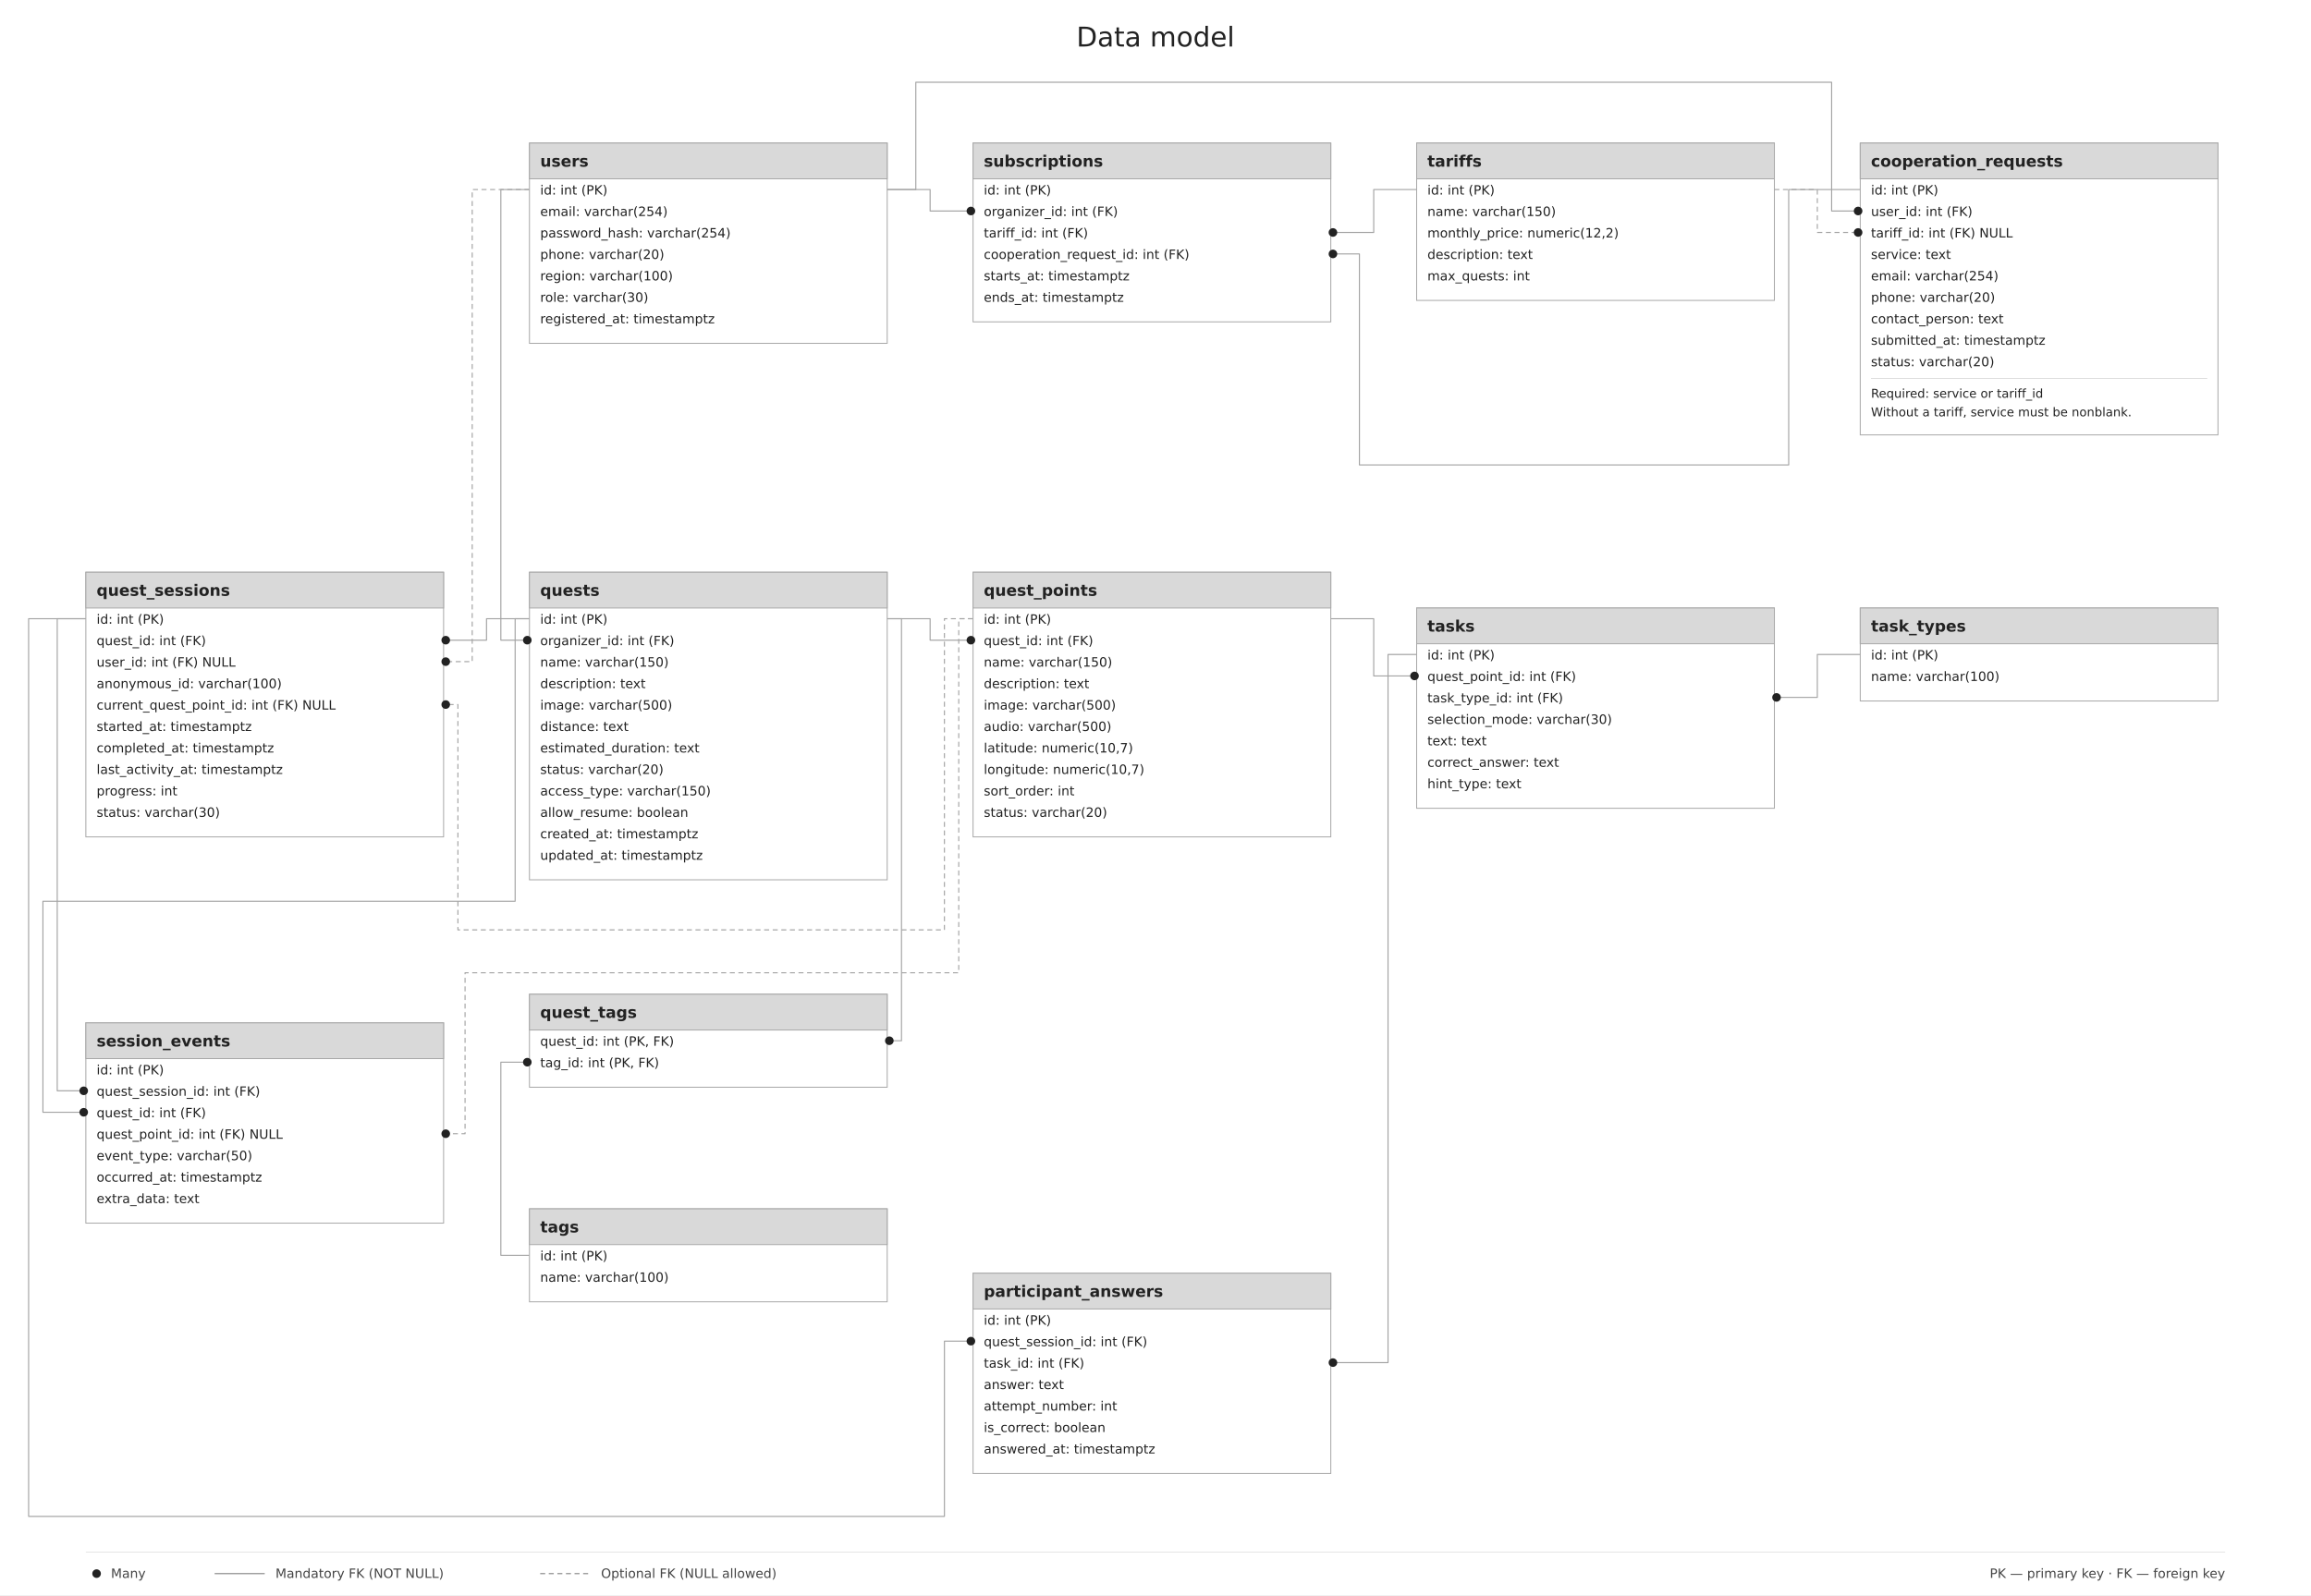
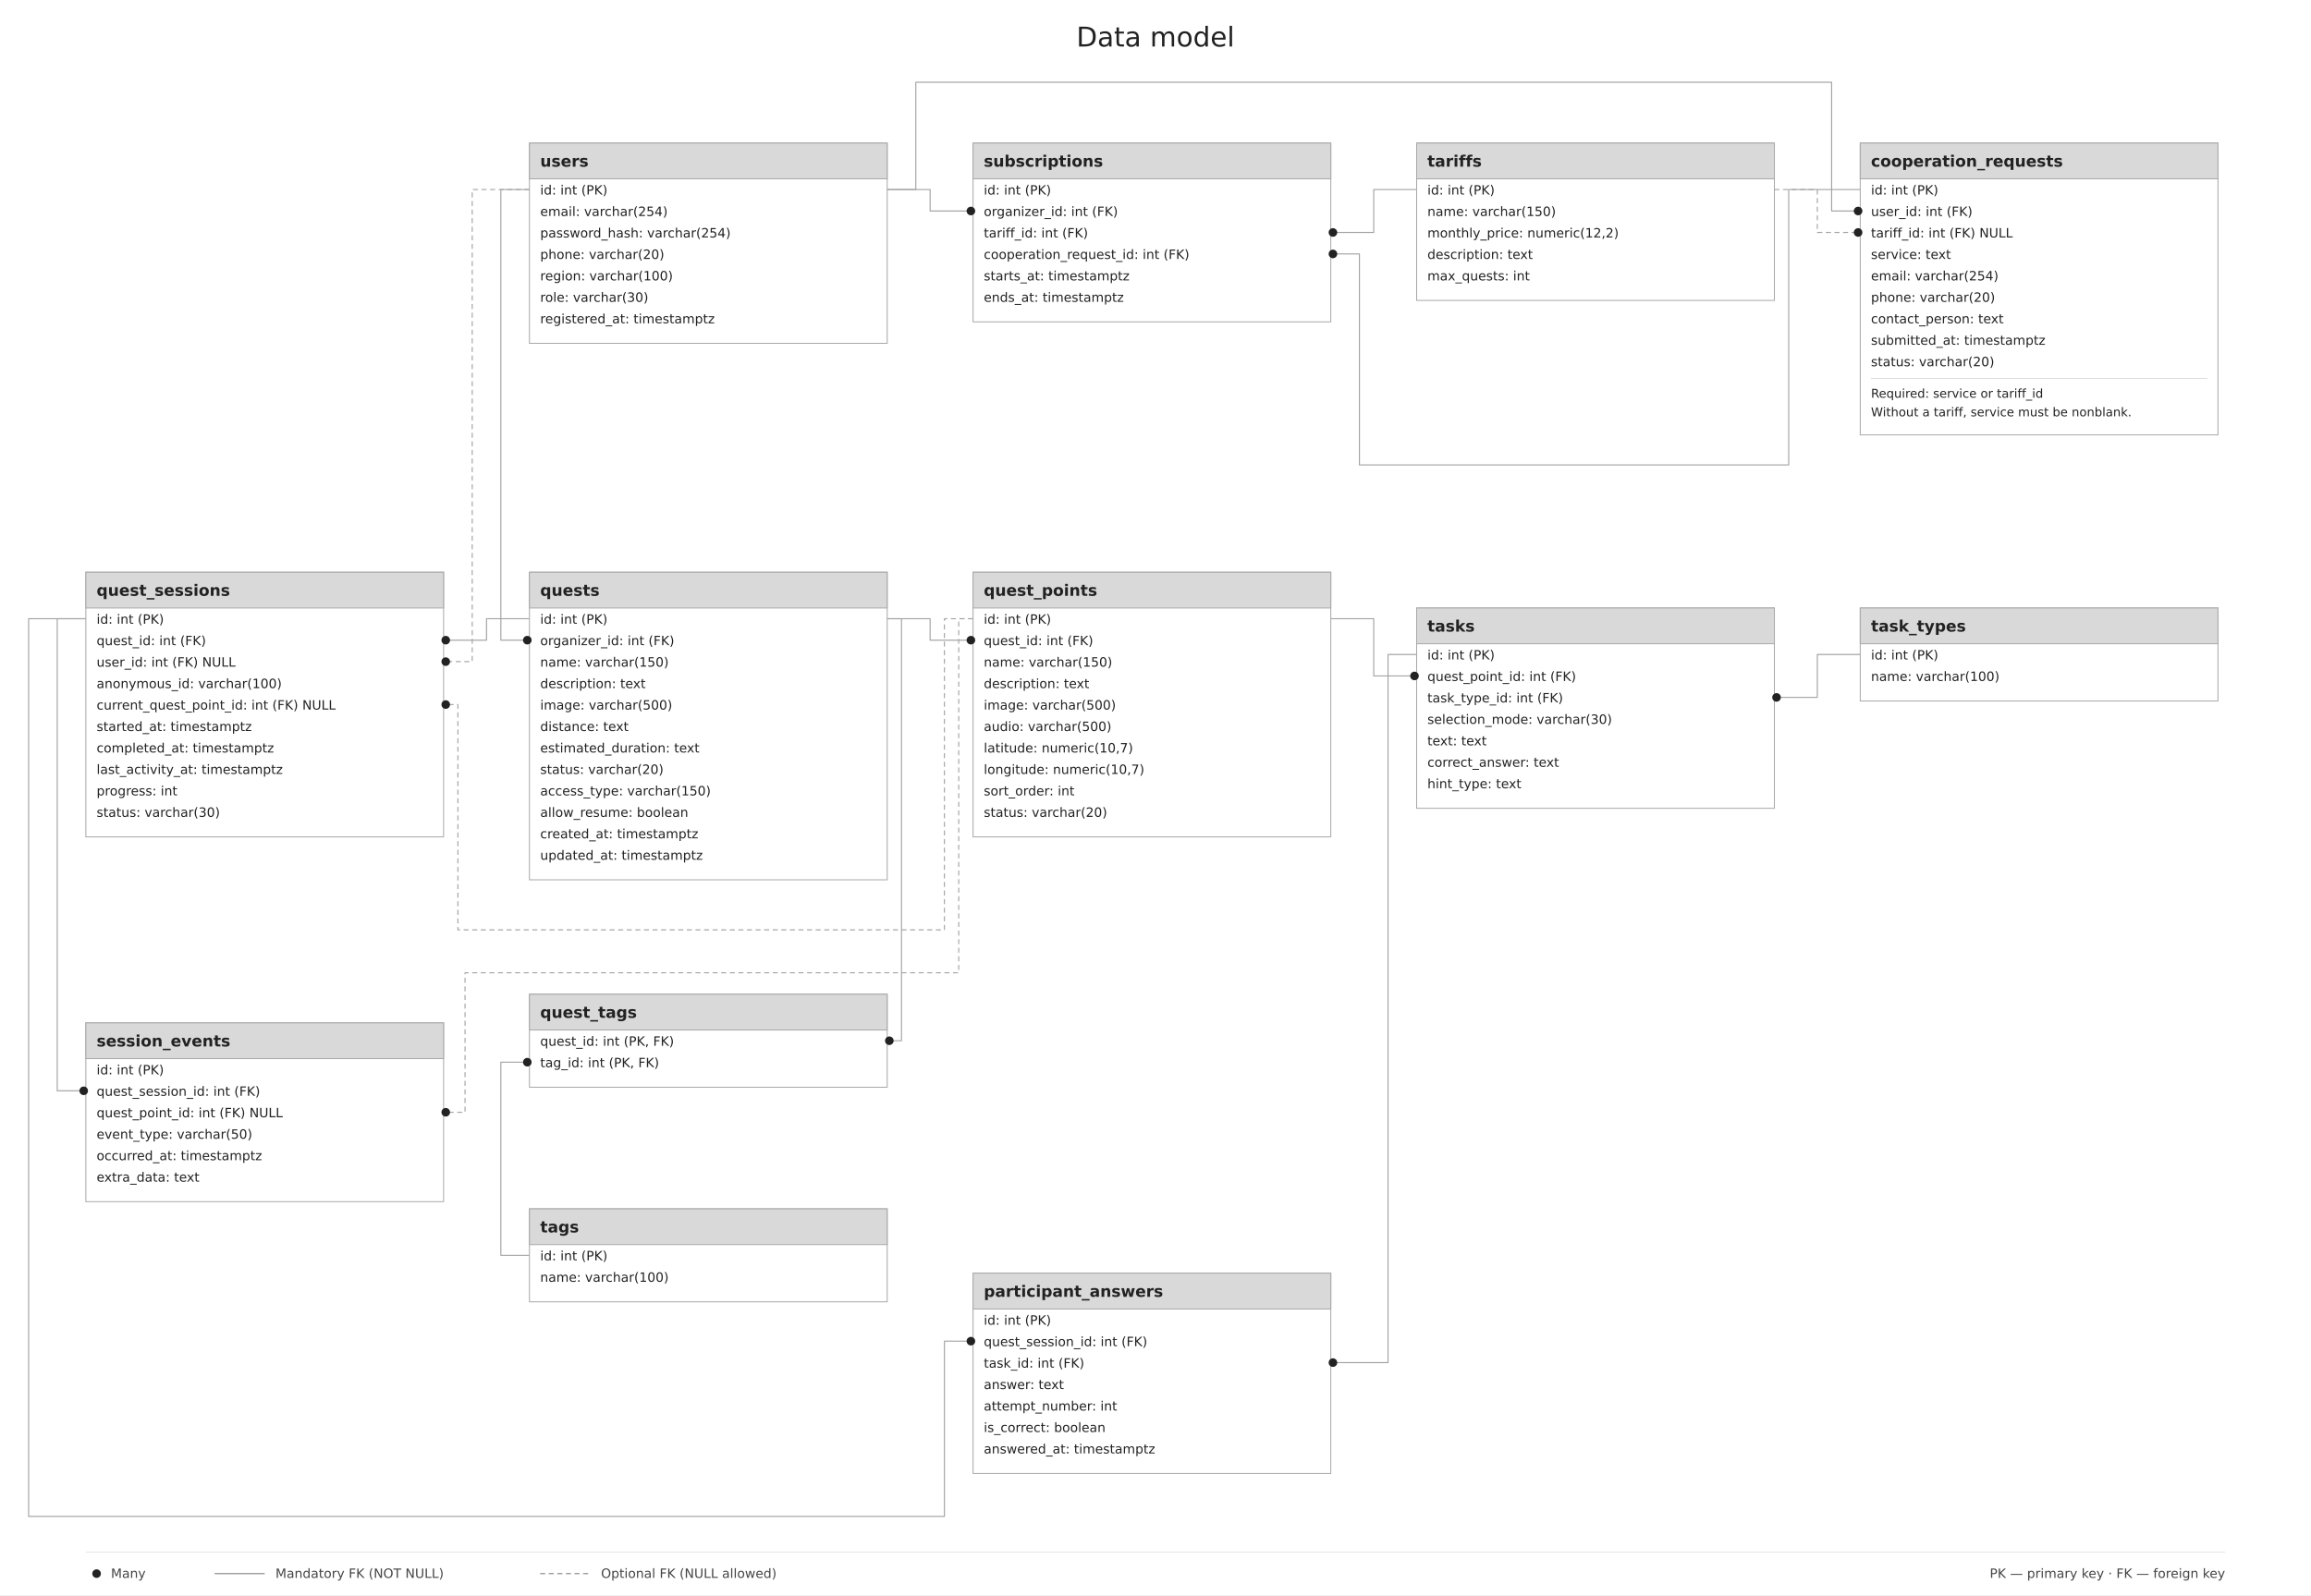
<svg xmlns="http://www.w3.org/2000/svg" width="3230" height="2230" viewBox="0 0 3230 2230" role="img" aria-labelledby="title desc">
  <rect width="3230" height="2230" fill="white" />
  <style>text{font-family:"DejaVu Sans",Arial,sans-serif;fill:#222} .field{font-size:18px} .head{font-size:22px;font-weight:600} .legend{font-size:18px;fill:#444}</style>
  <text x="1615" y="65" font-size="38" text-anchor="middle">Data model</text>
  <g class="relationship" data-parent="users" data-child="cooperation_requests" data-field="user_id" data-optional="false">
    <path d="M 1240,265 L 1280,265 L 1280,115 L 2560,115 L 2560,295 L 2600,295" fill="none" stroke="#a3a3a3" stroke-width="1.5" stroke-linejoin="round" />
  </g>
  <g class="relationship" data-parent="users" data-child="subscriptions" data-field="organizer_id" data-optional="false">
    <path d="M 1240,265 L 1300,265 L 1300,295 L 1360,295" fill="none" stroke="#a3a3a3" stroke-width="1.5" stroke-linejoin="round" />
  </g>
  <g class="relationship" data-parent="tariffs" data-child="subscriptions" data-field="tariff_id" data-optional="false">
    <path d="M 1980,265 L 1920,265 L 1920,325 L 1860,325" fill="none" stroke="#a3a3a3" stroke-width="1.5" stroke-linejoin="round" />
  </g>
  <g class="relationship" data-parent="tariffs" data-child="cooperation_requests" data-field="tariff_id" data-optional="true">
    <path d="M 2480,265 L 2540,265 L 2540,325 L 2600,325" fill="none" stroke="#a3a3a3" stroke-width="1.5" stroke-linejoin="round" stroke-dasharray="7 5" />
  </g>
  <g class="relationship" data-parent="cooperation_requests" data-child="subscriptions" data-field="cooperation_request_id" data-optional="false">
    <path d="M 2600,265 L 2500,265 L 2500,650 L 1900,650 L 1900,355 L 1860,355" fill="none" stroke="#a3a3a3" stroke-width="1.5" stroke-linejoin="round" />
  </g>
  <g class="relationship" data-parent="users" data-child="quests" data-field="organizer_id" data-optional="false">
    <path d="M 740,265 L 700,265 L 700,895 L 740,895" fill="none" stroke="#a3a3a3" stroke-width="1.5" stroke-linejoin="round" />
  </g>
  <g class="relationship" data-parent="users" data-child="quest_sessions" data-field="user_id" data-optional="true">
    <path d="M 740,265 L 660,265 L 660,925 L 620,925" fill="none" stroke="#a3a3a3" stroke-width="1.5" stroke-linejoin="round" stroke-dasharray="7 5" />
  </g>
  <g class="relationship" data-parent="quests" data-child="quest_sessions" data-field="quest_id" data-optional="false">
    <path d="M 740,865 L 680,865 L 680,895 L 620,895" fill="none" stroke="#a3a3a3" stroke-width="1.5" stroke-linejoin="round" />
  </g>
  <g class="relationship" data-parent="quests" data-child="quest_points" data-field="quest_id" data-optional="false">
    <path d="M 1240,865 L 1300,865 L 1300,895 L 1360,895" fill="none" stroke="#a3a3a3" stroke-width="1.5" stroke-linejoin="round" />
  </g>
  <g class="relationship" data-parent="quest_points" data-child="tasks" data-field="quest_point_id" data-optional="false">
    <path d="M 1860,865 L 1920,865 L 1920,945 L 1980,945" fill="none" stroke="#a3a3a3" stroke-width="1.5" stroke-linejoin="round" />
  </g>
  <g class="relationship" data-parent="task_types" data-child="tasks" data-field="task_type_id" data-optional="false">
    <path d="M 2600,915 L 2540,915 L 2540,975 L 2480,975" fill="none" stroke="#a3a3a3" stroke-width="1.5" stroke-linejoin="round" />
  </g>
  <g class="relationship" data-parent="quests" data-child="quest_tags" data-field="quest_id" data-optional="false">
    <path d="M 1240,865 L 1260,865 L 1260,1455 L 1240,1455" fill="none" stroke="#a3a3a3" stroke-width="1.5" stroke-linejoin="round" />
  </g>
  <g class="relationship" data-parent="tags" data-child="quest_tags" data-field="tag_id" data-optional="false">
    <path d="M 740,1755 L 700,1755 L 700,1485 L 740,1485" fill="none" stroke="#a3a3a3" stroke-width="1.5" stroke-linejoin="round" />
  </g>
  <g class="relationship" data-parent="quest_points" data-child="quest_sessions" data-field="current_quest_point_id" data-optional="true">
    <path d="M 1360,865 L 1320,865 L 1320,1300 L 640,1300 L 640,985 L 620,985" fill="none" stroke="#a3a3a3" stroke-width="1.5" stroke-linejoin="round" stroke-dasharray="7 5" />
  </g>
  <g class="relationship" data-parent="quest_sessions" data-child="session_events" data-field="quest_session_id" data-optional="false">
    <path d="M 120,865 L 80,865 L 80,1525 L 120,1525" fill="none" stroke="#a3a3a3" stroke-width="1.5" stroke-linejoin="round" />
  </g>
  <g class="relationship" data-parent="quest_sessions" data-child="participant_answers" data-field="quest_session_id" data-optional="false">
    <path d="M 120,865 L 40,865 L 40,2120 L 1320,2120 L 1320,1875 L 1360,1875" fill="none" stroke="#a3a3a3" stroke-width="1.5" stroke-linejoin="round" />
  </g>
  <g class="relationship" data-parent="tasks" data-child="participant_answers" data-field="task_id" data-optional="false">
    <path d="M 1980,915 L 1940,915 L 1940,1905 L 1860,1905" fill="none" stroke="#a3a3a3" stroke-width="1.5" stroke-linejoin="round" />
  </g>
-   <g class="relationship" data-parent="quests" data-child="session_events" data-field="quest_id" data-optional="false">
-     <path d="M 740,865 L 720,865 L 720,1260 L 60,1260 L 60,1555 L 120,1555" fill="none" stroke="#a3a3a3" stroke-width="1.5" stroke-linejoin="round" />
-   </g>
  <g class="relationship" data-parent="quest_points" data-child="session_events" data-field="quest_point_id" data-optional="true">
-     <path d="M 1360,865 L 1340,865 L 1340,1360 L 650,1360 L 650,1585 L 620,1585" fill="none" stroke="#a3a3a3" stroke-width="1.5" stroke-linejoin="round" stroke-dasharray="7 5" />
+     <path d="M 1360,865 L 1340,865 L 1340,1360 L 650,1360 L 650,1555 L 620,1555" fill="none" stroke="#a3a3a3" stroke-width="1.5" stroke-linejoin="round" stroke-dasharray="7 5" />
  </g>
  <g class="entity" data-table="users">
    <rect x="740" y="200" width="500" height="280" fill="white" stroke="#a8a8a8" stroke-width="1.3" />
    <rect x="740" y="200" width="500" height="50" fill="#d9d9d9" stroke="#a8a8a8" stroke-width="1.3" />
    <text class="head" x="755" y="233">users</text>
    <text class="field" x="755" y="272" data-column="id">id: int (PK)</text>
    <text class="field" x="755" y="302" data-column="email">email: varchar(254)</text>
    <text class="field" x="755" y="332" data-column="password_hash">password_hash: varchar(254)</text>
    <text class="field" x="755" y="362" data-column="phone">phone: varchar(20)</text>
    <text class="field" x="755" y="392" data-column="region">region: varchar(100)</text>
    <text class="field" x="755" y="422" data-column="role">role: varchar(30)</text>
    <text class="field" x="755" y="452" data-column="registered_at">registered_at: timestamptz</text>
  </g>
  <g class="entity" data-table="subscriptions">
    <rect x="1360" y="200" width="500" height="250" fill="white" stroke="#a8a8a8" stroke-width="1.3" />
    <rect x="1360" y="200" width="500" height="50" fill="#d9d9d9" stroke="#a8a8a8" stroke-width="1.3" />
    <text class="head" x="1375" y="233">subscriptions</text>
    <text class="field" x="1375" y="272" data-column="id">id: int (PK)</text>
    <text class="field" x="1375" y="302" data-column="organizer_id">organizer_id: int (FK)</text>
    <text class="field" x="1375" y="332" data-column="tariff_id">tariff_id: int (FK)</text>
    <text class="field" x="1375" y="362" data-column="cooperation_request_id">cooperation_request_id: int (FK)</text>
    <text class="field" x="1375" y="392" data-column="starts_at">starts_at: timestamptz</text>
    <text class="field" x="1375" y="422" data-column="ends_at">ends_at: timestamptz</text>
  </g>
  <g class="entity" data-table="tariffs">
    <rect x="1980" y="200" width="500" height="220" fill="white" stroke="#a8a8a8" stroke-width="1.3" />
    <rect x="1980" y="200" width="500" height="50" fill="#d9d9d9" stroke="#a8a8a8" stroke-width="1.3" />
    <text class="head" x="1995" y="233">tariffs</text>
    <text class="field" x="1995" y="272" data-column="id">id: int (PK)</text>
    <text class="field" x="1995" y="302" data-column="name">name: varchar(150)</text>
    <text class="field" x="1995" y="332" data-column="monthly_price">monthly_price: numeric(12,2)</text>
    <text class="field" x="1995" y="362" data-column="description">description: text</text>
    <text class="field" x="1995" y="392" data-column="max_quests">max_quests: int</text>
  </g>
  <g class="entity" data-table="cooperation_requests">
    <rect x="2600" y="200" width="500" height="408" fill="white" stroke="#a8a8a8" stroke-width="1.3" />
    <rect x="2600" y="200" width="500" height="50" fill="#d9d9d9" stroke="#a8a8a8" stroke-width="1.3" />
    <text class="head" x="2615" y="233">cooperation_requests</text>
    <text class="field" x="2615" y="272" data-column="id">id: int (PK)</text>
    <text class="field" x="2615" y="302" data-column="user_id">user_id: int (FK)</text>
    <text class="field" x="2615" y="332" data-column="tariff_id">tariff_id: int (FK) NULL</text>
    <text class="field" x="2615" y="362" data-column="service">service: text</text>
    <text class="field" x="2615" y="392" data-column="email">email: varchar(254)</text>
    <text class="field" x="2615" y="422" data-column="phone">phone: varchar(20)</text>
    <text class="field" x="2615" y="452" data-column="contact_person">contact_person: text</text>
    <text class="field" x="2615" y="482" data-column="submitted_at">submitted_at: timestamptz</text>
    <text class="field" x="2615" y="512" data-column="status">status: varchar(20)</text>
    <path d="M2615 529 H3085" stroke="#d4d4d4" />
    <text x="2615" y="556" font-size="17">Required: service or tariff_id</text>
    <text x="2615" y="582" font-size="17">Without a tariff, service must be nonblank.</text>
  </g>
  <g class="entity" data-table="quest_sessions">
    <rect x="120" y="800" width="500" height="370" fill="white" stroke="#a8a8a8" stroke-width="1.3" />
    <rect x="120" y="800" width="500" height="50" fill="#d9d9d9" stroke="#a8a8a8" stroke-width="1.3" />
    <text class="head" x="135" y="833">quest_sessions</text>
    <text class="field" x="135" y="872" data-column="id">id: int (PK)</text>
    <text class="field" x="135" y="902" data-column="quest_id">quest_id: int (FK)</text>
    <text class="field" x="135" y="932" data-column="user_id">user_id: int (FK) NULL</text>
    <text class="field" x="135" y="962" data-column="anonymous_id">anonymous_id: varchar(100)</text>
    <text class="field" x="135" y="992" data-column="current_quest_point_id">current_quest_point_id: int (FK) NULL</text>
    <text class="field" x="135" y="1022" data-column="started_at">started_at: timestamptz</text>
    <text class="field" x="135" y="1052" data-column="completed_at">completed_at: timestamptz</text>
    <text class="field" x="135" y="1082" data-column="last_activity_at">last_activity_at: timestamptz</text>
    <text class="field" x="135" y="1112" data-column="progress">progress: int</text>
    <text class="field" x="135" y="1142" data-column="status">status: varchar(30)</text>
  </g>
  <g class="entity" data-table="quests">
    <rect x="740" y="800" width="500" height="430" fill="white" stroke="#a8a8a8" stroke-width="1.3" />
    <rect x="740" y="800" width="500" height="50" fill="#d9d9d9" stroke="#a8a8a8" stroke-width="1.3" />
    <text class="head" x="755" y="833">quests</text>
    <text class="field" x="755" y="872" data-column="id">id: int (PK)</text>
    <text class="field" x="755" y="902" data-column="organizer_id">organizer_id: int (FK)</text>
    <text class="field" x="755" y="932" data-column="name">name: varchar(150)</text>
    <text class="field" x="755" y="962" data-column="description">description: text</text>
    <text class="field" x="755" y="992" data-column="image">image: varchar(500)</text>
    <text class="field" x="755" y="1022" data-column="distance">distance: text</text>
    <text class="field" x="755" y="1052" data-column="estimated_duration">estimated_duration: text</text>
    <text class="field" x="755" y="1082" data-column="status">status: varchar(20)</text>
    <text class="field" x="755" y="1112" data-column="access_type">access_type: varchar(150)</text>
    <text class="field" x="755" y="1142" data-column="allow_resume">allow_resume: boolean</text>
    <text class="field" x="755" y="1172" data-column="created_at">created_at: timestamptz</text>
    <text class="field" x="755" y="1202" data-column="updated_at">updated_at: timestamptz</text>
  </g>
  <g class="entity" data-table="quest_points">
    <rect x="1360" y="800" width="500" height="370" fill="white" stroke="#a8a8a8" stroke-width="1.3" />
    <rect x="1360" y="800" width="500" height="50" fill="#d9d9d9" stroke="#a8a8a8" stroke-width="1.3" />
    <text class="head" x="1375" y="833">quest_points</text>
    <text class="field" x="1375" y="872" data-column="id">id: int (PK)</text>
    <text class="field" x="1375" y="902" data-column="quest_id">quest_id: int (FK)</text>
    <text class="field" x="1375" y="932" data-column="name">name: varchar(150)</text>
    <text class="field" x="1375" y="962" data-column="description">description: text</text>
    <text class="field" x="1375" y="992" data-column="image">image: varchar(500)</text>
    <text class="field" x="1375" y="1022" data-column="audio">audio: varchar(500)</text>
    <text class="field" x="1375" y="1052" data-column="latitude">latitude: numeric(10,7)</text>
    <text class="field" x="1375" y="1082" data-column="longitude">longitude: numeric(10,7)</text>
    <text class="field" x="1375" y="1112" data-column="sort_order">sort_order: int</text>
    <text class="field" x="1375" y="1142" data-column="status">status: varchar(20)</text>
  </g>
  <g class="entity" data-table="tasks">
    <rect x="1980" y="850" width="500" height="280" fill="white" stroke="#a8a8a8" stroke-width="1.3" />
    <rect x="1980" y="850" width="500" height="50" fill="#d9d9d9" stroke="#a8a8a8" stroke-width="1.3" />
    <text class="head" x="1995" y="883">tasks</text>
    <text class="field" x="1995" y="922" data-column="id">id: int (PK)</text>
    <text class="field" x="1995" y="952" data-column="quest_point_id">quest_point_id: int (FK)</text>
    <text class="field" x="1995" y="982" data-column="task_type_id">task_type_id: int (FK)</text>
    <text class="field" x="1995" y="1012" data-column="selection_mode">selection_mode: varchar(30)</text>
    <text class="field" x="1995" y="1042" data-column="text">text: text</text>
    <text class="field" x="1995" y="1072" data-column="correct_answer">correct_answer: text</text>
    <text class="field" x="1995" y="1102" data-column="hint_type">hint_type: text</text>
  </g>
  <g class="entity" data-table="task_types">
    <rect x="2600" y="850" width="500" height="130" fill="white" stroke="#a8a8a8" stroke-width="1.3" />
    <rect x="2600" y="850" width="500" height="50" fill="#d9d9d9" stroke="#a8a8a8" stroke-width="1.3" />
    <text class="head" x="2615" y="883">task_types</text>
    <text class="field" x="2615" y="922" data-column="id">id: int (PK)</text>
    <text class="field" x="2615" y="952" data-column="name">name: varchar(100)</text>
  </g>
  <g class="entity" data-table="session_events">
-     <rect x="120" y="1430" width="500" height="280" fill="white" stroke="#a8a8a8" stroke-width="1.3" />
+     <rect x="120" y="1430" width="500" height="250" fill="white" stroke="#a8a8a8" stroke-width="1.3" />
    <rect x="120" y="1430" width="500" height="50" fill="#d9d9d9" stroke="#a8a8a8" stroke-width="1.3" />
    <text class="head" x="135" y="1463">session_events</text>
    <text class="field" x="135" y="1502" data-column="id">id: int (PK)</text>
    <text class="field" x="135" y="1532" data-column="quest_session_id">quest_session_id: int (FK)</text>
-     <text class="field" x="135" y="1562" data-column="quest_id">quest_id: int (FK)</text>
-     <text class="field" x="135" y="1592" data-column="quest_point_id">quest_point_id: int (FK) NULL</text>
-     <text class="field" x="135" y="1622" data-column="event_type">event_type: varchar(50)</text>
-     <text class="field" x="135" y="1652" data-column="occurred_at">occurred_at: timestamptz</text>
-     <text class="field" x="135" y="1682" data-column="extra_data">extra_data: text</text>
+     <text class="field" x="135" y="1562" data-column="quest_point_id">quest_point_id: int (FK) NULL</text>
+     <text class="field" x="135" y="1592" data-column="event_type">event_type: varchar(50)</text>
+     <text class="field" x="135" y="1622" data-column="occurred_at">occurred_at: timestamptz</text>
+     <text class="field" x="135" y="1652" data-column="extra_data">extra_data: text</text>
  </g>
  <g class="entity" data-table="quest_tags">
    <rect x="740" y="1390" width="500" height="130" fill="white" stroke="#a8a8a8" stroke-width="1.3" />
    <rect x="740" y="1390" width="500" height="50" fill="#d9d9d9" stroke="#a8a8a8" stroke-width="1.3" />
    <text class="head" x="755" y="1423">quest_tags</text>
    <text class="field" x="755" y="1462" data-column="quest_id">quest_id: int (PK, FK)</text>
    <text class="field" x="755" y="1492" data-column="tag_id">tag_id: int (PK, FK)</text>
  </g>
  <g class="entity" data-table="tags">
    <rect x="740" y="1690" width="500" height="130" fill="white" stroke="#a8a8a8" stroke-width="1.3" />
    <rect x="740" y="1690" width="500" height="50" fill="#d9d9d9" stroke="#a8a8a8" stroke-width="1.3" />
    <text class="head" x="755" y="1723">tags</text>
    <text class="field" x="755" y="1762" data-column="id">id: int (PK)</text>
    <text class="field" x="755" y="1792" data-column="name">name: varchar(100)</text>
  </g>
  <g class="entity" data-table="participant_answers">
    <rect x="1360" y="1780" width="500" height="280" fill="white" stroke="#a8a8a8" stroke-width="1.3" />
    <rect x="1360" y="1780" width="500" height="50" fill="#d9d9d9" stroke="#a8a8a8" stroke-width="1.3" />
    <text class="head" x="1375" y="1813">participant_answers</text>
    <text class="field" x="1375" y="1852" data-column="id">id: int (PK)</text>
    <text class="field" x="1375" y="1882" data-column="quest_session_id">quest_session_id: int (FK)</text>
    <text class="field" x="1375" y="1912" data-column="task_id">task_id: int (FK)</text>
    <text class="field" x="1375" y="1942" data-column="answer">answer: text</text>
    <text class="field" x="1375" y="1972" data-column="attempt_number">attempt_number: int</text>
    <text class="field" x="1375" y="2002" data-column="is_correct">is_correct: boolean</text>
    <text class="field" x="1375" y="2032" data-column="answered_at">answered_at: timestamptz</text>
  </g>
  <circle class="many" data-child="cooperation_requests" data-field="user_id" cx="2597" cy="295.0" r="6" fill="#222" />
  <circle class="many" data-child="subscriptions" data-field="organizer_id" cx="1357" cy="295.0" r="6" fill="#222" />
  <circle class="many" data-child="subscriptions" data-field="tariff_id" cx="1863" cy="325.0" r="6" fill="#222" />
  <circle class="many" data-child="cooperation_requests" data-field="tariff_id" cx="2597" cy="325.0" r="6" fill="#222" />
  <circle class="many" data-child="subscriptions" data-field="cooperation_request_id" cx="1863" cy="355.0" r="6" fill="#222" />
  <circle class="many" data-child="quests" data-field="organizer_id" cx="737" cy="895.0" r="6" fill="#222" />
  <circle class="many" data-child="quest_sessions" data-field="user_id" cx="623" cy="925.0" r="6" fill="#222" />
  <circle class="many" data-child="quest_sessions" data-field="quest_id" cx="623" cy="895.0" r="6" fill="#222" />
  <circle class="many" data-child="quest_points" data-field="quest_id" cx="1357" cy="895.0" r="6" fill="#222" />
  <circle class="many" data-child="tasks" data-field="quest_point_id" cx="1977" cy="945.0" r="6" fill="#222" />
  <circle class="many" data-child="tasks" data-field="task_type_id" cx="2483" cy="975.0" r="6" fill="#222" />
  <circle class="many" data-child="quest_tags" data-field="quest_id" cx="1243" cy="1455.0" r="6" fill="#222" />
  <circle class="many" data-child="quest_tags" data-field="tag_id" cx="737" cy="1485.0" r="6" fill="#222" />
  <circle class="many" data-child="quest_sessions" data-field="current_quest_point_id" cx="623" cy="985.0" r="6" fill="#222" />
  <circle class="many" data-child="session_events" data-field="quest_session_id" cx="117" cy="1525.0" r="6" fill="#222" />
  <circle class="many" data-child="participant_answers" data-field="quest_session_id" cx="1357" cy="1875.0" r="6" fill="#222" />
  <circle class="many" data-child="participant_answers" data-field="task_id" cx="1863" cy="1905.0" r="6" fill="#222" />
-   <circle class="many" data-child="session_events" data-field="quest_id" cx="117" cy="1555.0" r="6" fill="#222" />
-   <circle class="many" data-child="session_events" data-field="quest_point_id" cx="623" cy="1585.0" r="6" fill="#222" />
+   <circle class="many" data-child="session_events" data-field="quest_point_id" cx="623" cy="1555.0" r="6" fill="#222" />
  <path d="M120 2170 H3110" stroke="#dedede" />
  <circle cx="135" cy="2200" r="6" fill="#222" />
  <text class="legend" x="155" y="2206">Many</text>
  <path d="M300 2200 H370" stroke="#888" stroke-width="1.5" />
  <text class="legend" x="385" y="2206">Mandatory FK (NOT NULL)</text>
  <path d="M755 2200 H825" stroke="#888" stroke-width="1.5" stroke-dasharray="7 5" />
  <text class="legend" x="840" y="2206">Optional FK (NULL allowed)</text>
  <text class="legend" x="3110" y="2206" text-anchor="end">PK — primary key · FK — foreign key</text>
</svg>
